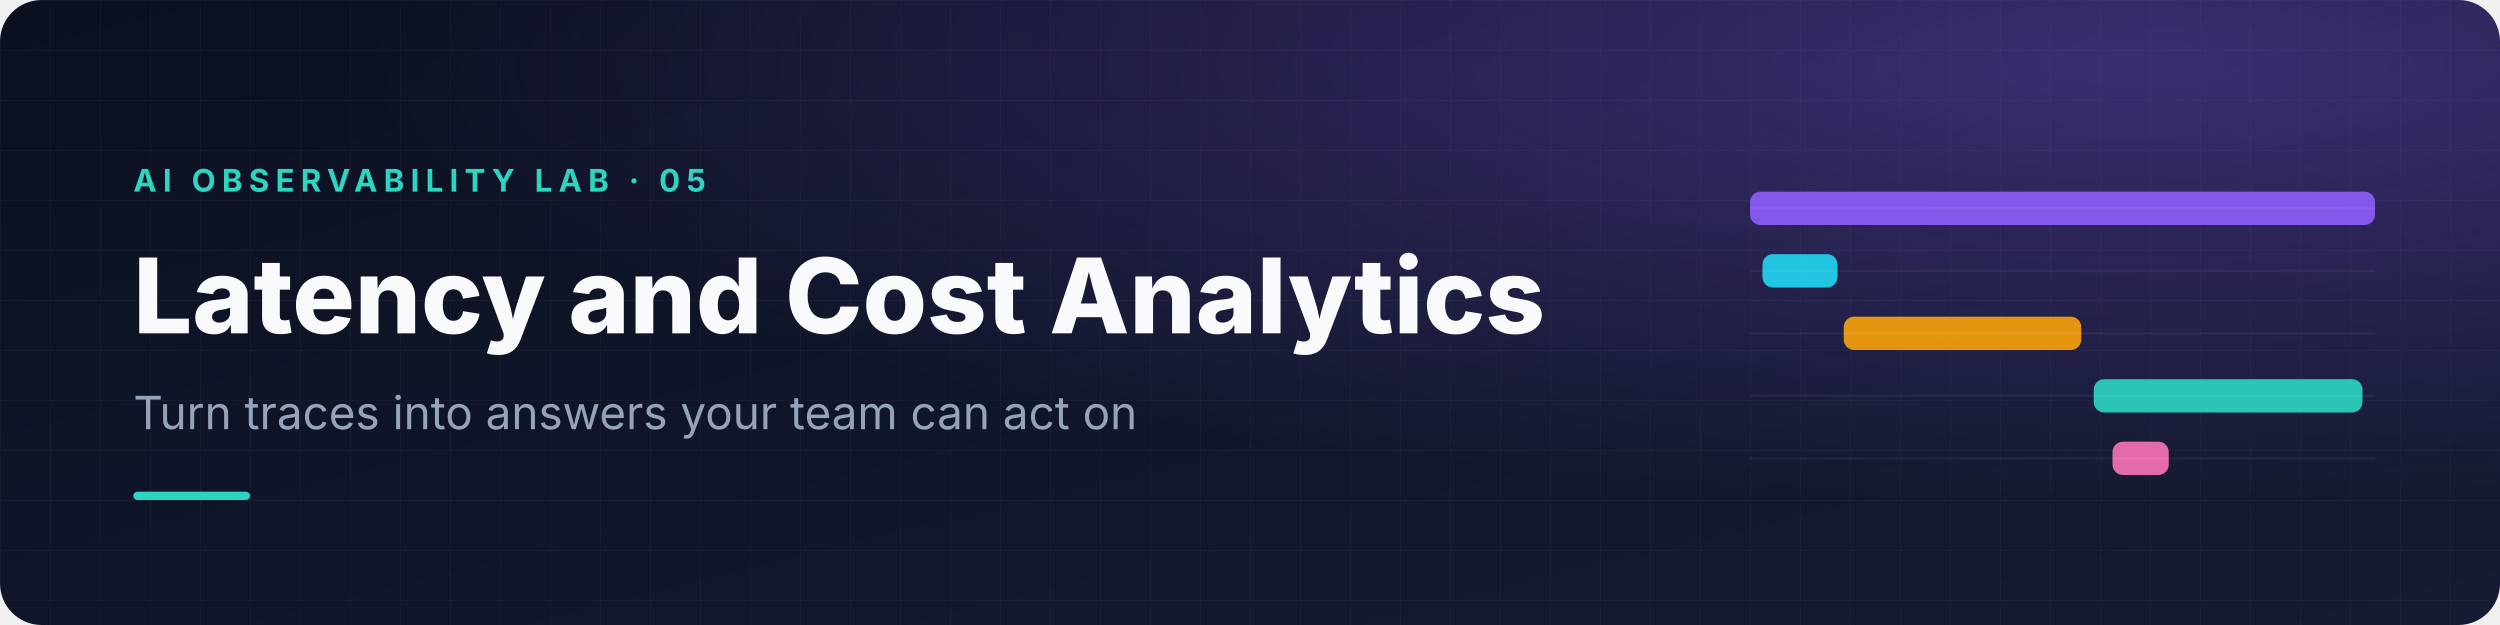
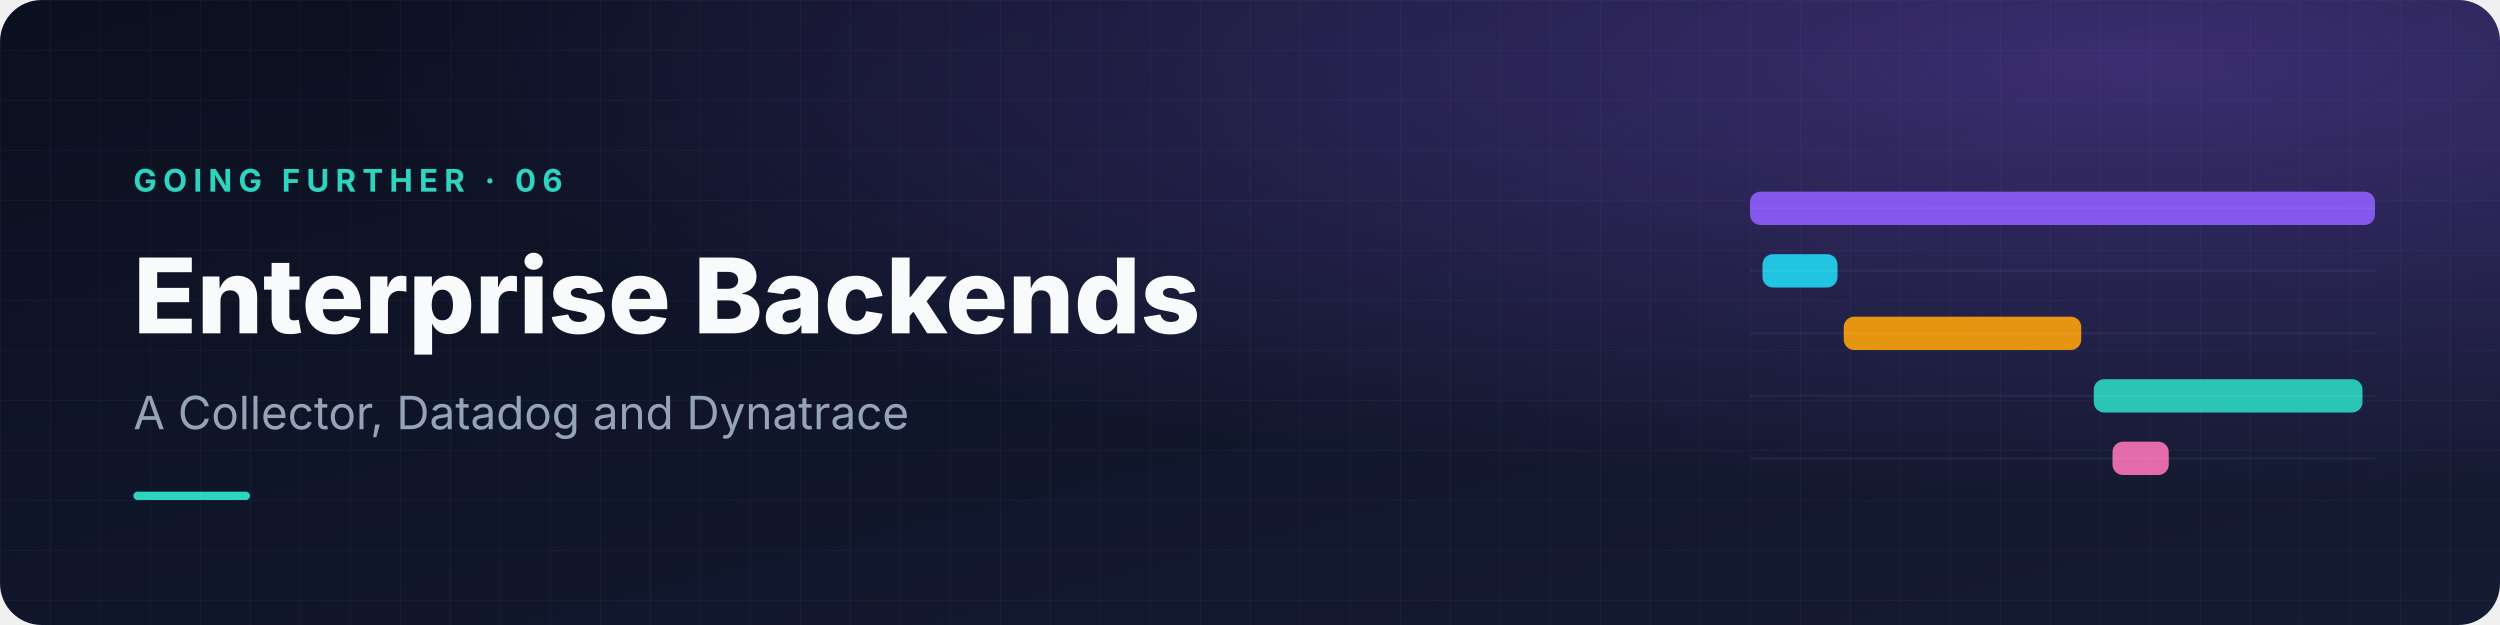
- <svg xmlns="http://www.w3.org/2000/svg" viewBox="0 0 1200 300" width="1200" height="300" role="img" aria-label="Latency and Cost Analytics">
+ <svg xmlns="http://www.w3.org/2000/svg" viewBox="0 0 1200 300" width="1200" height="300" role="img" aria-label="Enterprise Backends">
  <defs>
    <linearGradient id="bg" x1="0" y1="0" x2="1" y2="1">
      <stop offset="0" stop-color="#0B1020" />
      <stop offset="1" stop-color="#151B33" />
    </linearGradient>
    <radialGradient id="glow" cx="0.85" cy="0.1" r="0.7">
      <stop offset="0" stop-color="#8B5CF6" stop-opacity="0.35" />
      <stop offset="1" stop-color="#8B5CF6" stop-opacity="0" />
    </radialGradient>
    <pattern id="grid" width="24" height="24" patternUnits="userSpaceOnUse">
      <path d="M24 0H0V24" fill="none" stroke="#ffffff" stroke-opacity="0.035" />
    </pattern>
  </defs>
  <rect width="1200" height="300" rx="20" fill="url(#bg)" />
  <rect width="1200" height="300" rx="20" fill="url(#grid)" />
  <rect width="1200" height="300" rx="20" fill="url(#glow)" />
-   <text x="64" y="92" font-family="Inter, -apple-system, 'Segoe UI', Helvetica, Arial, sans-serif" font-size="15" font-weight="700" letter-spacing="3" fill="#2DD4BF">AI OBSERVABILITY LAB  ·  05</text>
-   <text x="64" y="160" font-family="Inter, -apple-system, 'Segoe UI', Helvetica, Arial, sans-serif" font-size="50" font-weight="800" fill="#F8FAFC">Latency and Cost Analytics</text>
-   <text x="64" y="206" font-family="Inter, -apple-system, 'Segoe UI', Helvetica, Arial, sans-serif" font-size="22" fill="#94A3B8">Turn traces into answers your team can act on</text>
+   <text x="64" y="92" font-family="Inter, -apple-system, 'Segoe UI', Helvetica, Arial, sans-serif" font-size="15" font-weight="700" letter-spacing="3" fill="#2DD4BF">GOING FURTHER  ·  06</text>
+   <text x="64" y="160" font-family="Inter, -apple-system, 'Segoe UI', Helvetica, Arial, sans-serif" font-size="50" font-weight="800" fill="#F8FAFC">Enterprise Backends</text>
+   <text x="64" y="206" font-family="Inter, -apple-system, 'Segoe UI', Helvetica, Arial, sans-serif" font-size="22" fill="#94A3B8">A Collector, Datadog and Dynatrace</text>
  <rect x="64" y="236" width="56" height="4" rx="2" fill="#2DD4BF" />
  <rect x="840.0" y="92" width="300.0" height="16" rx="5" fill="#8B5CF6" opacity="0.92" />
  <line x1="840" y1="100" x2="1140" y2="100" stroke="#ffffff" stroke-opacity="0.05" />
  <rect x="846.0" y="122" width="36.0" height="16" rx="5" fill="#22D3EE" opacity="0.92" />
  <line x1="840" y1="130" x2="1140" y2="130" stroke="#ffffff" stroke-opacity="0.05" />
  <rect x="885.0" y="152" width="114.0" height="16" rx="5" fill="#F59E0B" opacity="0.92" />
  <line x1="840" y1="160" x2="1140" y2="160" stroke="#ffffff" stroke-opacity="0.05" />
  <rect x="1005.0" y="182" width="129.0" height="16" rx="5" fill="#2DD4BF" opacity="0.92" />
  <line x1="840" y1="190" x2="1140" y2="190" stroke="#ffffff" stroke-opacity="0.05" />
  <rect x="1014.0" y="212" width="27.0" height="16" rx="5" fill="#F472B6" opacity="0.92" />
  <line x1="840" y1="220" x2="1140" y2="220" stroke="#ffffff" stroke-opacity="0.05" />
</svg>
